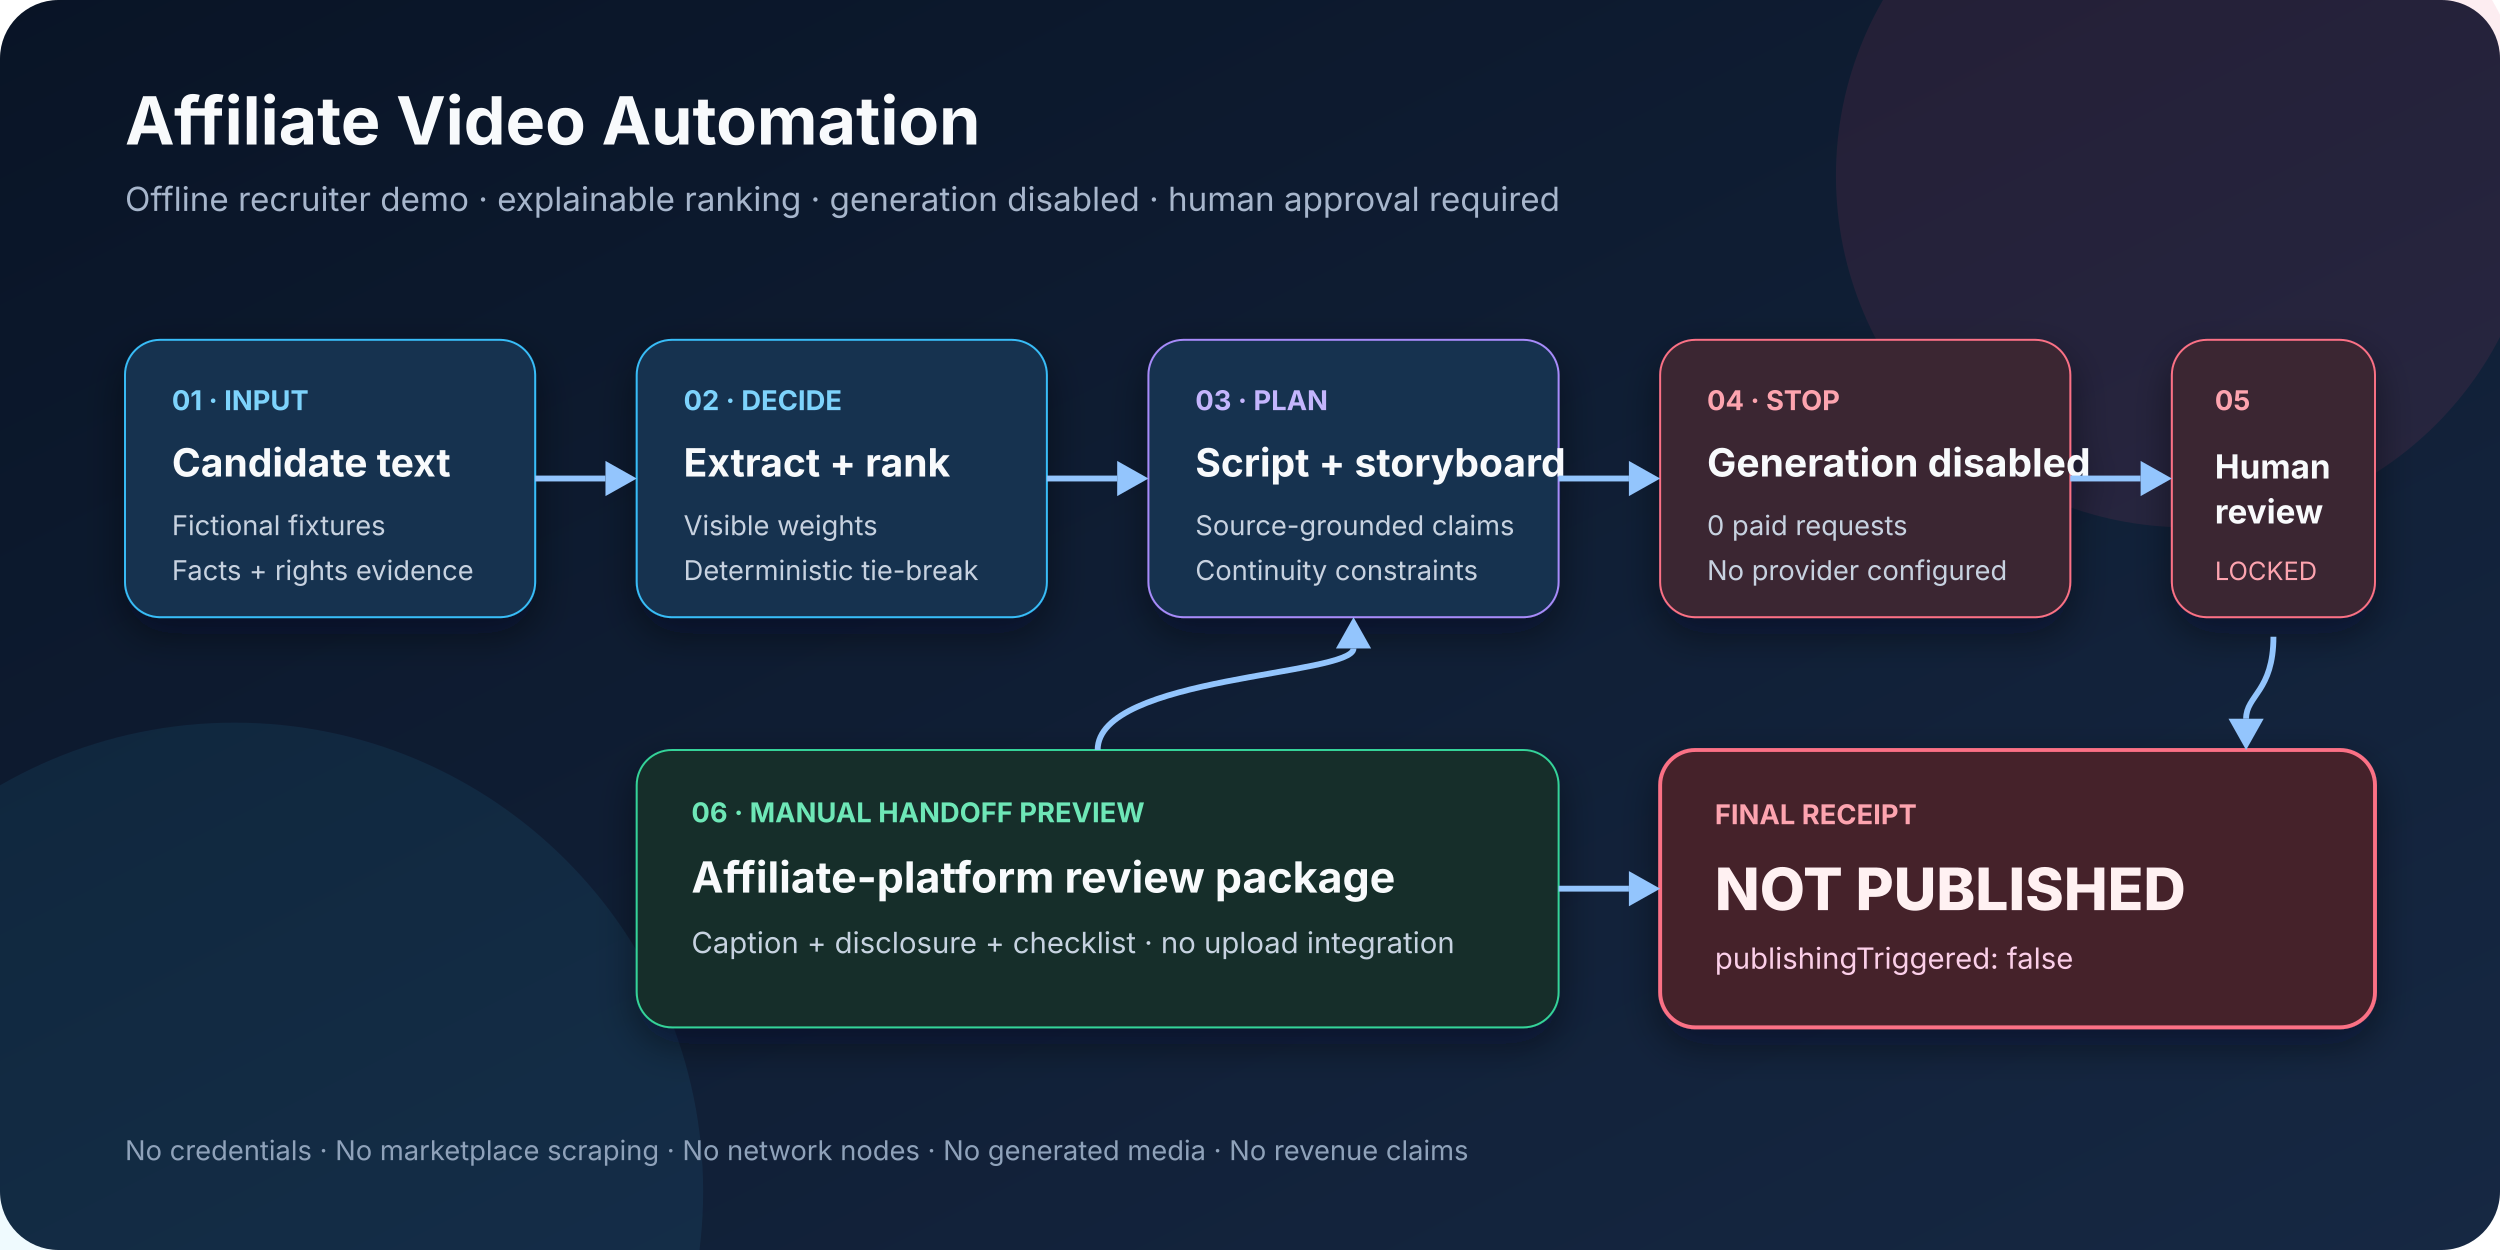
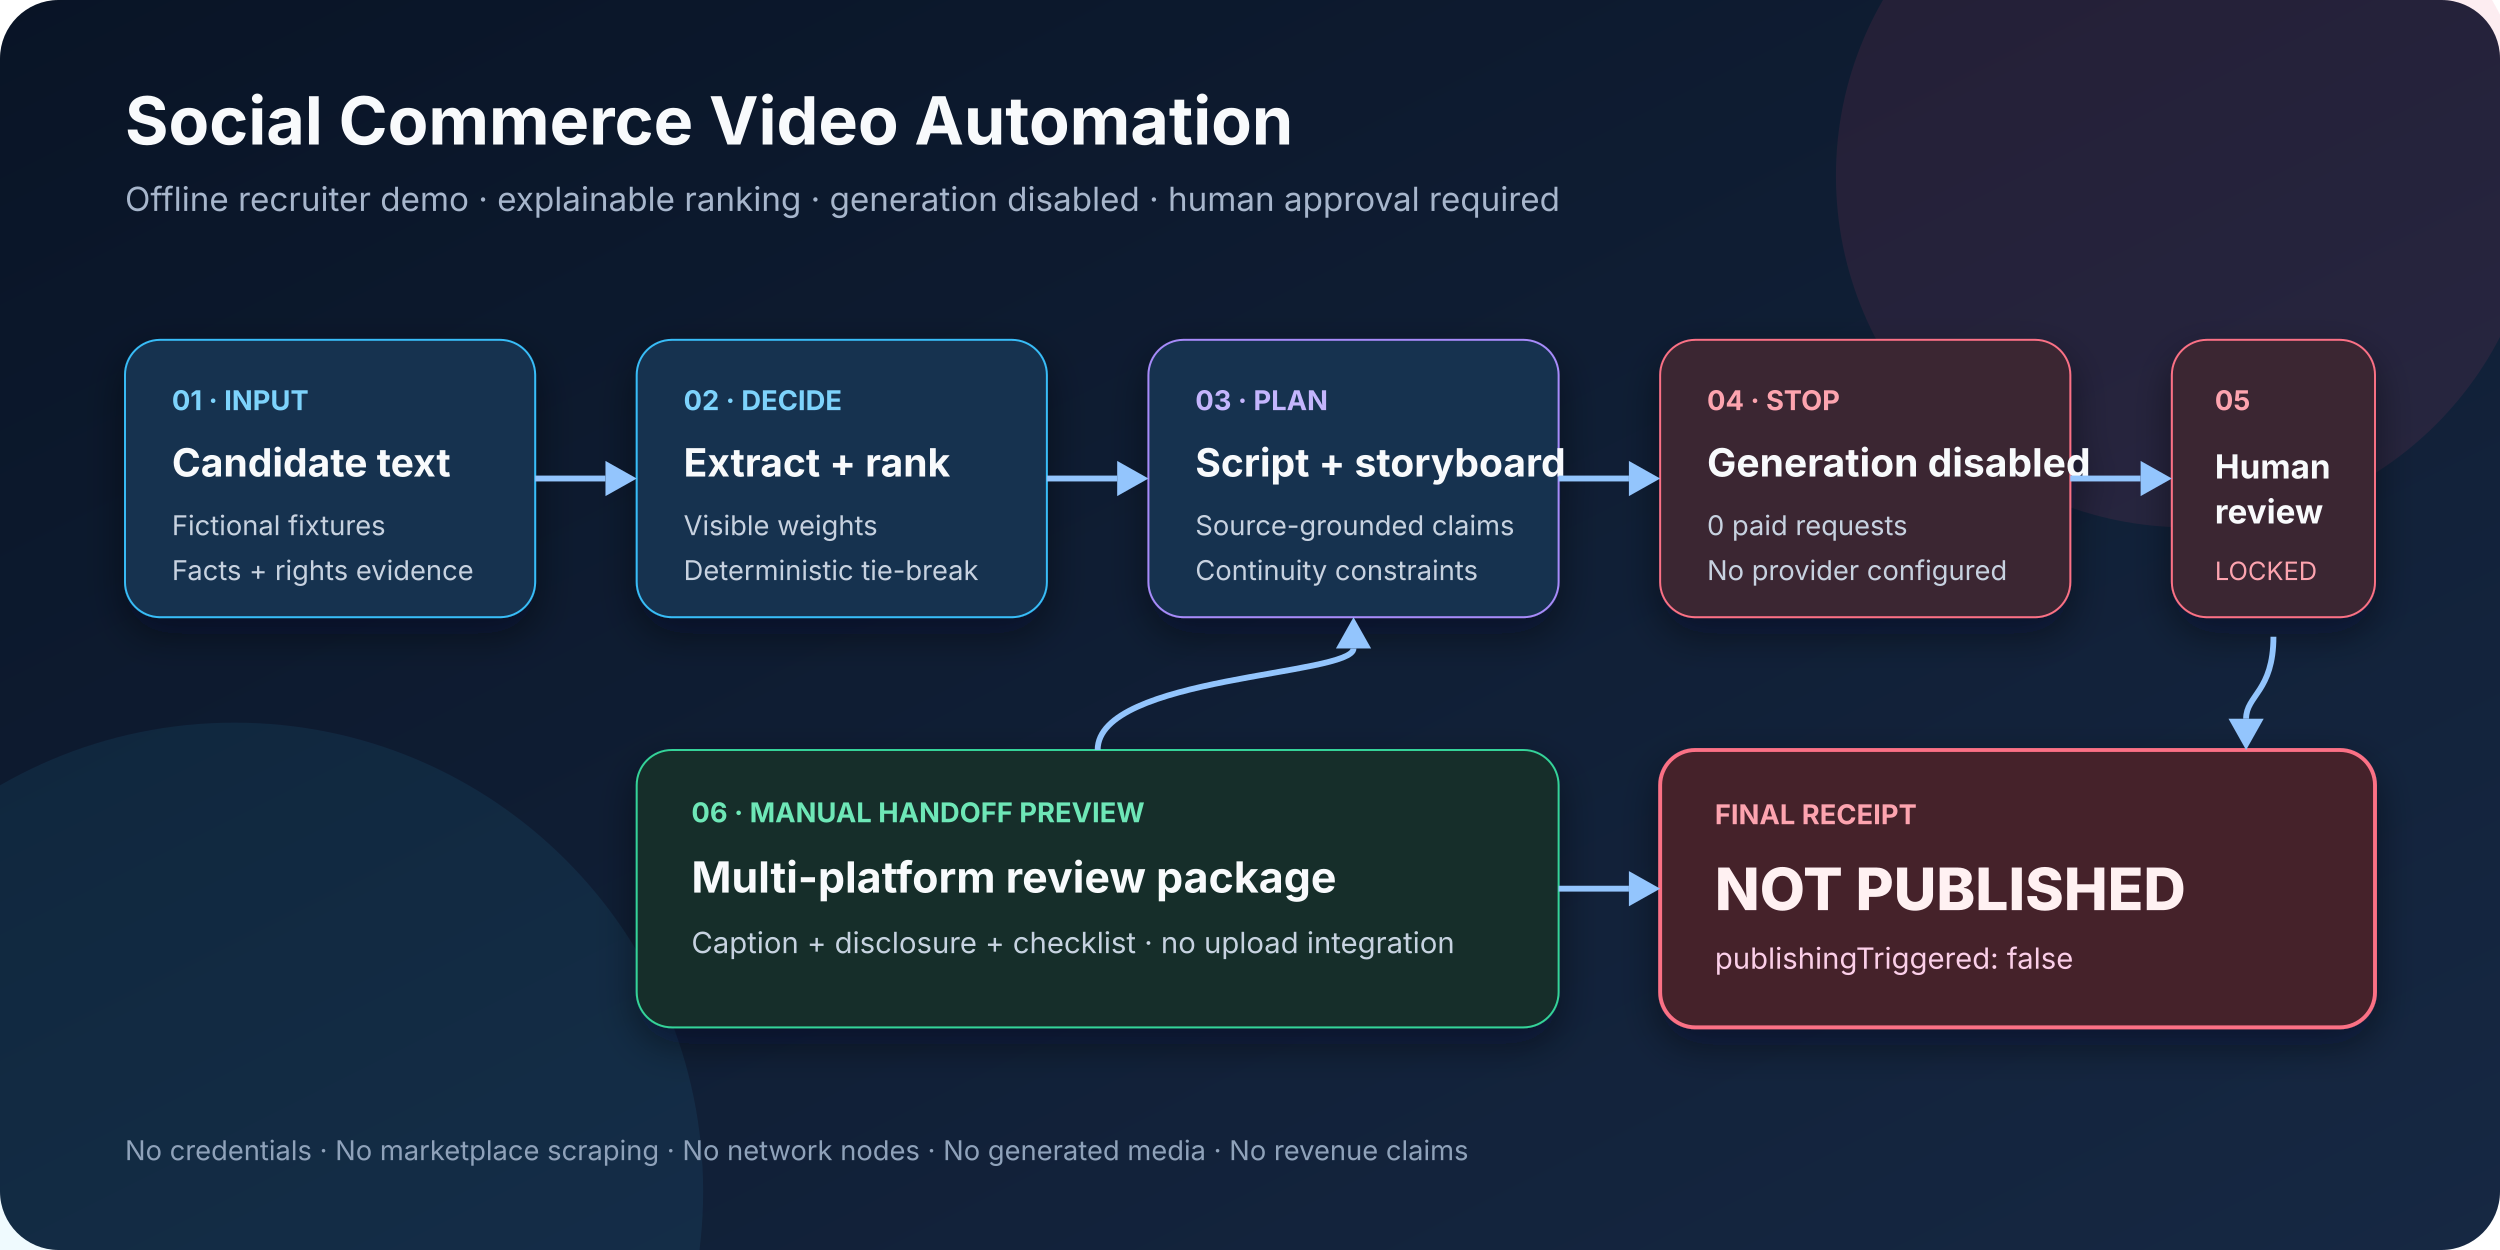
<svg xmlns="http://www.w3.org/2000/svg" width="1280" height="640" viewBox="0 0 1280 640" role="img" aria-labelledby="title desc">
  <defs>
    <linearGradient id="bg" x1="0" y1="0" x2="1" y2="1">
      <stop offset="0" stop-color="#091426" />
      <stop offset="1" stop-color="#162843" />
    </linearGradient>
    <filter id="shadow" x="-20%" y="-20%" width="140%" height="140%">
      <feDropShadow dx="0" dy="8" stdDeviation="10" flood-color="#020617" flood-opacity="0.45" />
    </filter>
  </defs>
  <rect width="1280" height="640" rx="30" fill="url(#bg)" />
  <circle cx="1120" cy="90" r="180" fill="#EA4B71" opacity="0.10" />
  <circle cx="120" cy="610" r="240" fill="#38BDF8" opacity="0.08" />
-   <text x="64" y="74" fill="#F8FAFC" font-family="Inter,Arial,sans-serif" font-size="34" font-weight="700">Affiliate Video Automation</text>
+   <text x="64" y="74" fill="#F8FAFC" font-family="Inter,Arial,sans-serif" font-size="34" font-weight="700">Social Commerce Video Automation</text>
  <text x="64" y="108" fill="#A7B6CC" font-family="Inter,Arial,sans-serif" font-size="17">Offline recruiter demo · explainable ranking · generation disabled · human approval required</text>
  <g filter="url(#shadow)" font-family="Inter,Arial,sans-serif">
    <rect x="64" y="174" width="210" height="142" rx="18" fill="#17324F" stroke="#38BDF8" />
    <text x="88" y="210" fill="#7DD3FC" font-size="14" font-weight="700">01 · INPUT</text>
    <text x="88" y="244" fill="#F8FAFC" font-size="20" font-weight="700">Candidate text</text>
    <text x="88" y="274" fill="#C7D2E0" font-size="14">Fictional fixtures</text>
    <text x="88" y="297" fill="#C7D2E0" font-size="14">Facts + rights evidence</text>
    <rect x="326" y="174" width="210" height="142" rx="18" fill="#17324F" stroke="#38BDF8" />
    <text x="350" y="210" fill="#7DD3FC" font-size="14" font-weight="700">02 · DECIDE</text>
    <text x="350" y="244" fill="#F8FAFC" font-size="20" font-weight="700">Extract + rank</text>
    <text x="350" y="274" fill="#C7D2E0" font-size="14">Visible weights</text>
    <text x="350" y="297" fill="#C7D2E0" font-size="14">Deterministic tie-break</text>
    <rect x="588" y="174" width="210" height="142" rx="18" fill="#17324F" stroke="#A78BFA" />
    <text x="612" y="210" fill="#C4B5FD" font-size="14" font-weight="700">03 · PLAN</text>
    <text x="612" y="244" fill="#F8FAFC" font-size="20" font-weight="700">Script + storyboard</text>
    <text x="612" y="274" fill="#C7D2E0" font-size="14">Source-grounded claims</text>
    <text x="612" y="297" fill="#C7D2E0" font-size="14">Continuity constraints</text>
    <rect x="850" y="174" width="210" height="142" rx="18" fill="#3A2532" stroke="#FB7185" />
    <text x="874" y="210" fill="#FDA4AF" font-size="14" font-weight="700">04 · STOP</text>
    <text x="874" y="244" fill="#F8FAFC" font-size="20" font-weight="700">Generation disabled</text>
    <text x="874" y="274" fill="#C7D2E0" font-size="14">0 paid requests</text>
    <text x="874" y="297" fill="#C7D2E0" font-size="14">No provider configured</text>
    <rect x="1112" y="174" width="104" height="142" rx="18" fill="#3A2532" stroke="#FB7185" />
    <text x="1134" y="210" fill="#FDA4AF" font-size="14" font-weight="700">05</text>
    <text x="1134" y="245" fill="#F8FAFC" font-size="17" font-weight="700">Human</text>
    <text x="1134" y="268" fill="#F8FAFC" font-size="17" font-weight="700">review</text>
    <text x="1134" y="297" fill="#FDA4AF" font-size="13">LOCKED</text>
  </g>
  <g stroke="#93C5FD" stroke-width="3" fill="none">
    <path d="M 274 245 L 310 245" />
    <path d="M 536 245 L 572 245" />
    <path d="M 798 245 L 834 245" />
    <path d="M 1060 245 L 1096 245" />
  </g>
  <g fill="#93C5FD">
    <path d="M 310 236 L 326 245 L 310 254 Z" />
    <path d="M 572 236 L 588 245 L 572 254 Z" />
    <path d="M 834 236 L 850 245 L 834 254 Z" />
    <path d="M 1096 236 L 1112 245 L 1096 254 Z" />
  </g>
  <g filter="url(#shadow)" font-family="Inter,Arial,sans-serif">
    <rect x="326" y="384" width="472" height="142" rx="18" fill="#132E29" stroke="#34D399" />
    <text x="354" y="421" fill="#6EE7B7" font-size="14" font-weight="700">06 · MANUAL HANDOFF PREVIEW</text>
-     <text x="354" y="457" fill="#F8FAFC" font-size="22" font-weight="700">Affiliate-platform review package</text>
+     <text x="354" y="457" fill="#F8FAFC" font-size="22" font-weight="700">Multi-platform review package</text>
    <text x="354" y="488" fill="#C7D2E0" font-size="15">Caption + disclosure + checklist · no upload integration</text>
    <rect x="850" y="384" width="366" height="142" rx="18" fill="#44212B" stroke="#FB7185" stroke-width="2" />
    <text x="878" y="422" fill="#FDA4AF" font-size="14" font-weight="700">FINAL RECEIPT</text>
    <text x="878" y="466" fill="#FFF1F2" font-size="30" font-weight="800">NOT PUBLISHED</text>
    <text x="878" y="496" fill="#FBCFE8" font-size="15">publishingTriggered: false</text>
  </g>
  <path d="M 1164 326 C 1164 354, 1150 356, 1150 368" stroke="#93C5FD" stroke-width="3" fill="none" />
  <path d="M 1141 368 L 1159 368 L 1150 384 Z" fill="#93C5FD" />
  <path d="M 798 455 L 834 455" stroke="#93C5FD" stroke-width="3" fill="none" />
  <path d="M 834 446 L 850 455 L 834 464 Z" fill="#93C5FD" />
  <path d="M 562 384 C 562 346, 693 346, 693 332" stroke="#93C5FD" stroke-width="3" fill="none" />
  <path d="M 684 332 L 702 332 L 693 316 Z" fill="#93C5FD" />
  <text x="64" y="594" fill="#8FA2BA" font-family="Inter,Arial,sans-serif" font-size="14">No credentials · No marketplace scraping · No network nodes · No generated media · No revenue claims</text>
</svg>
